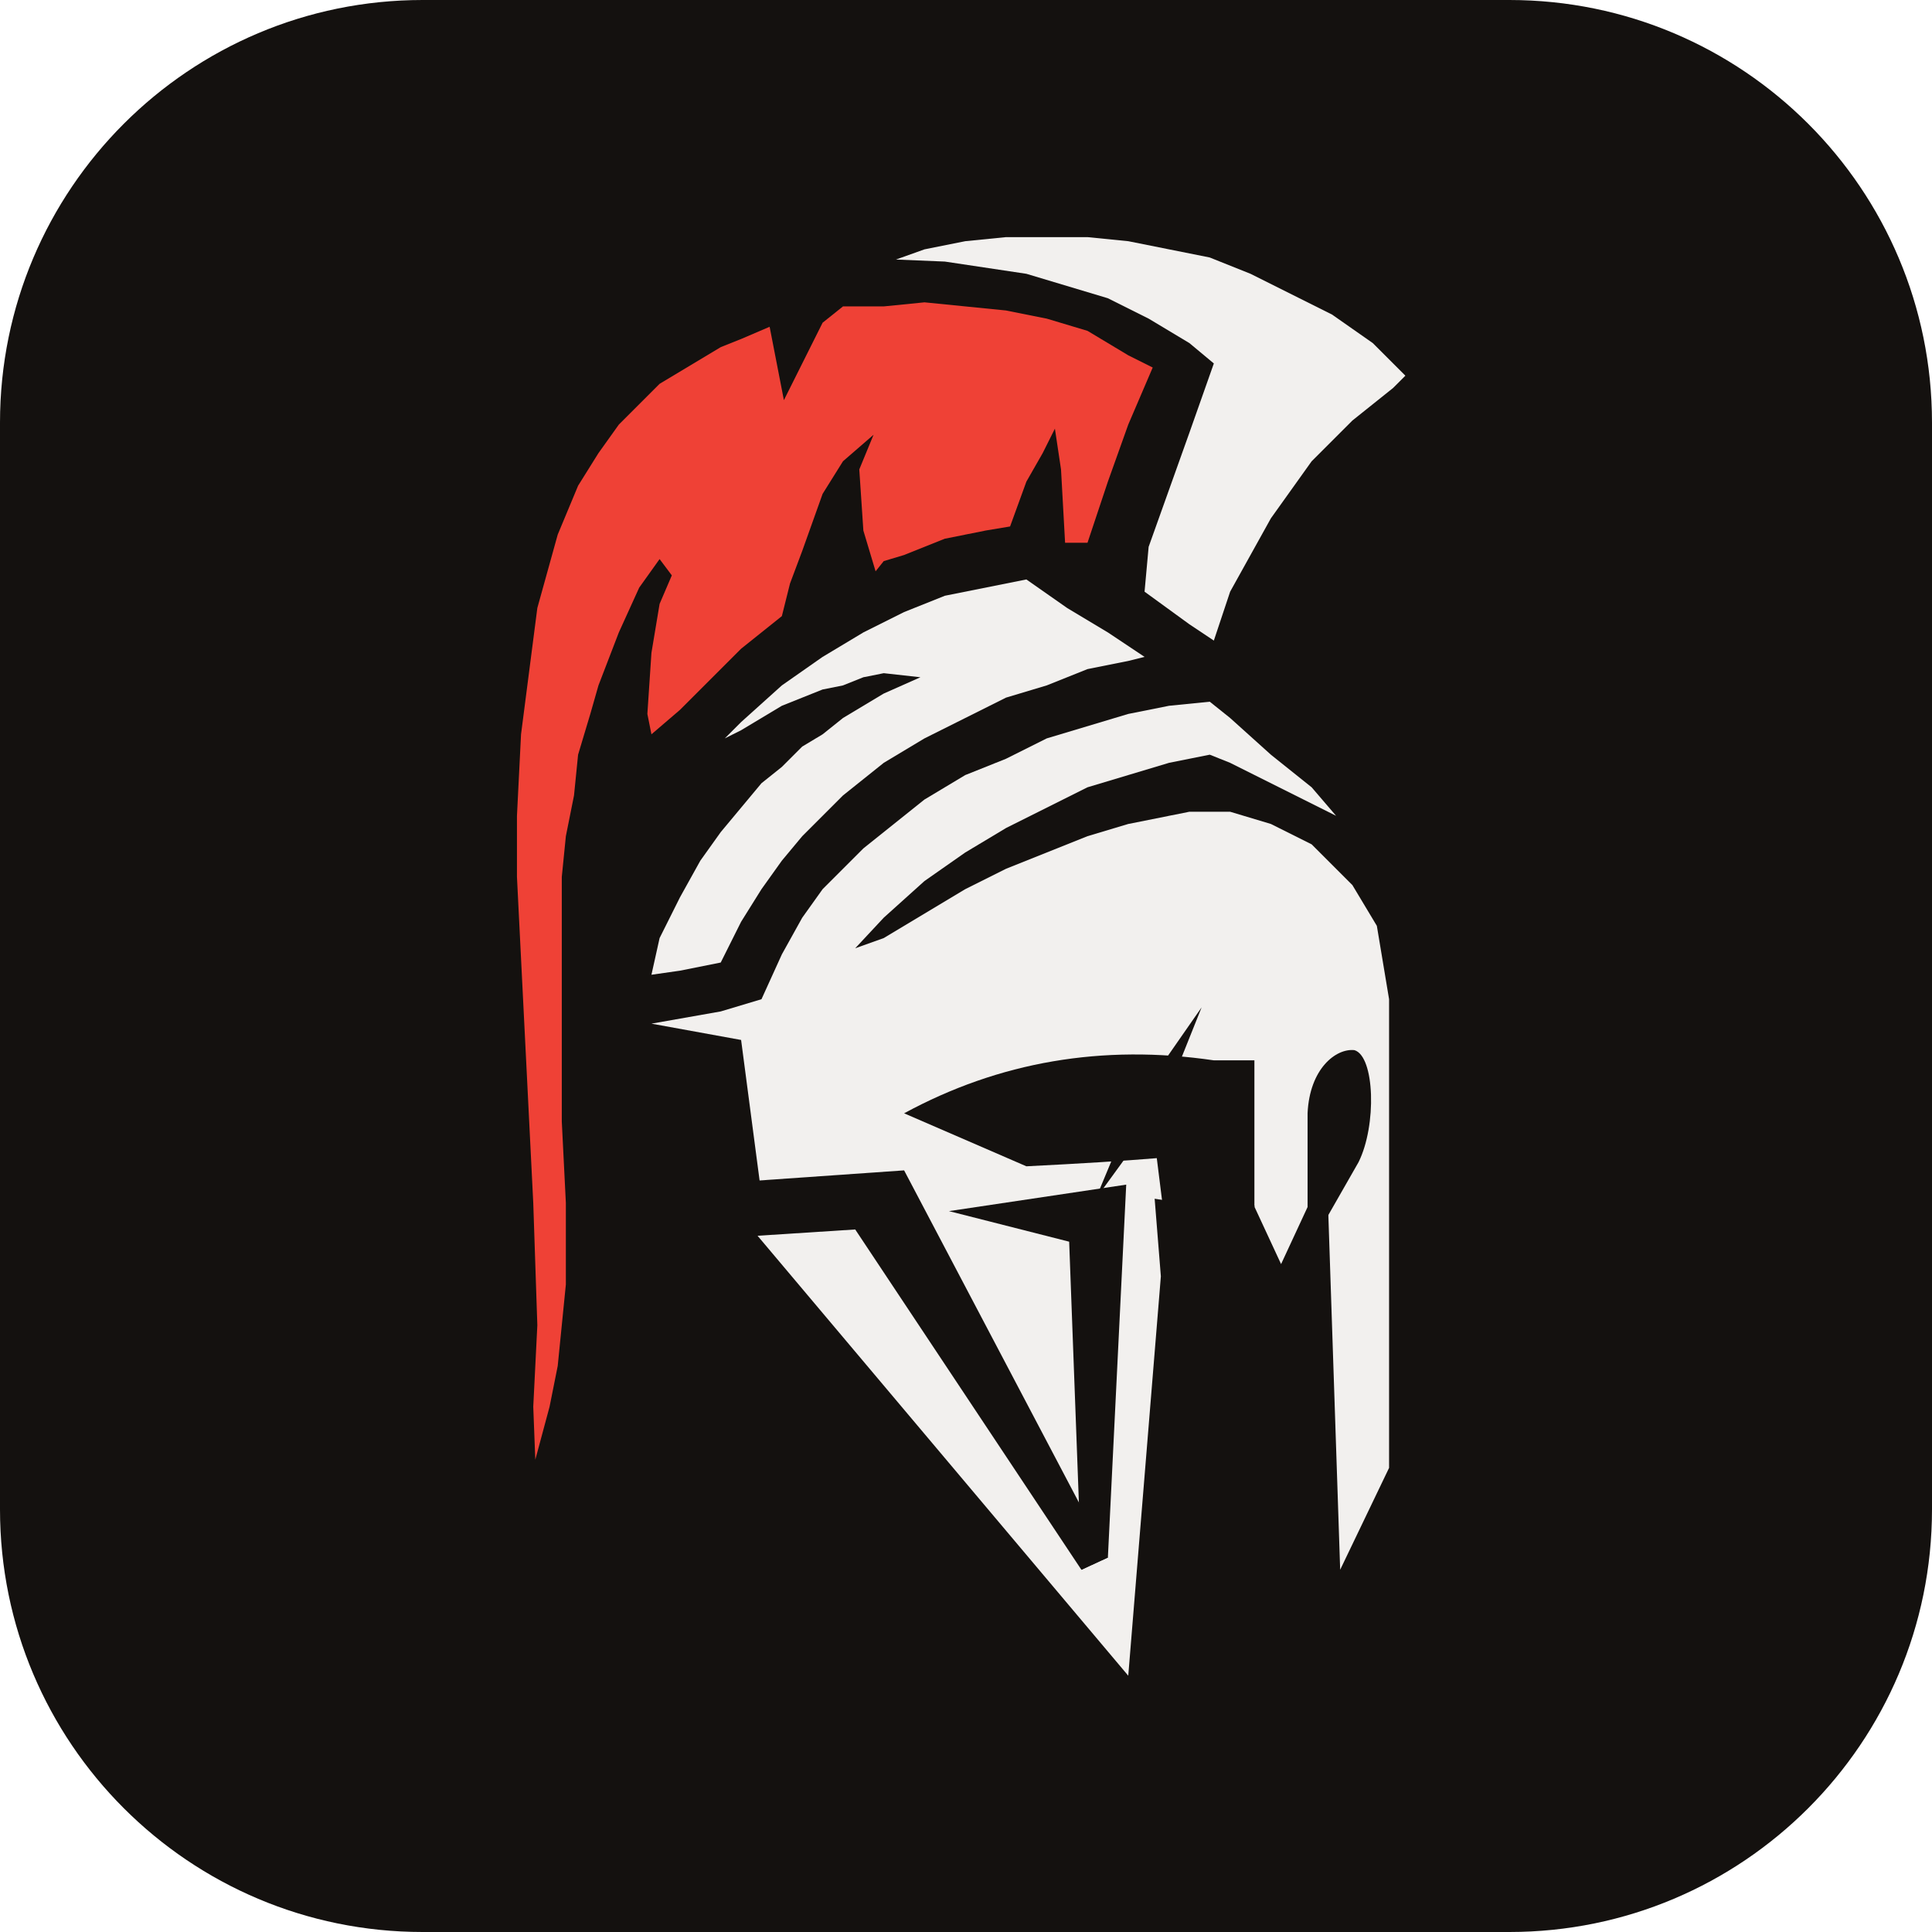
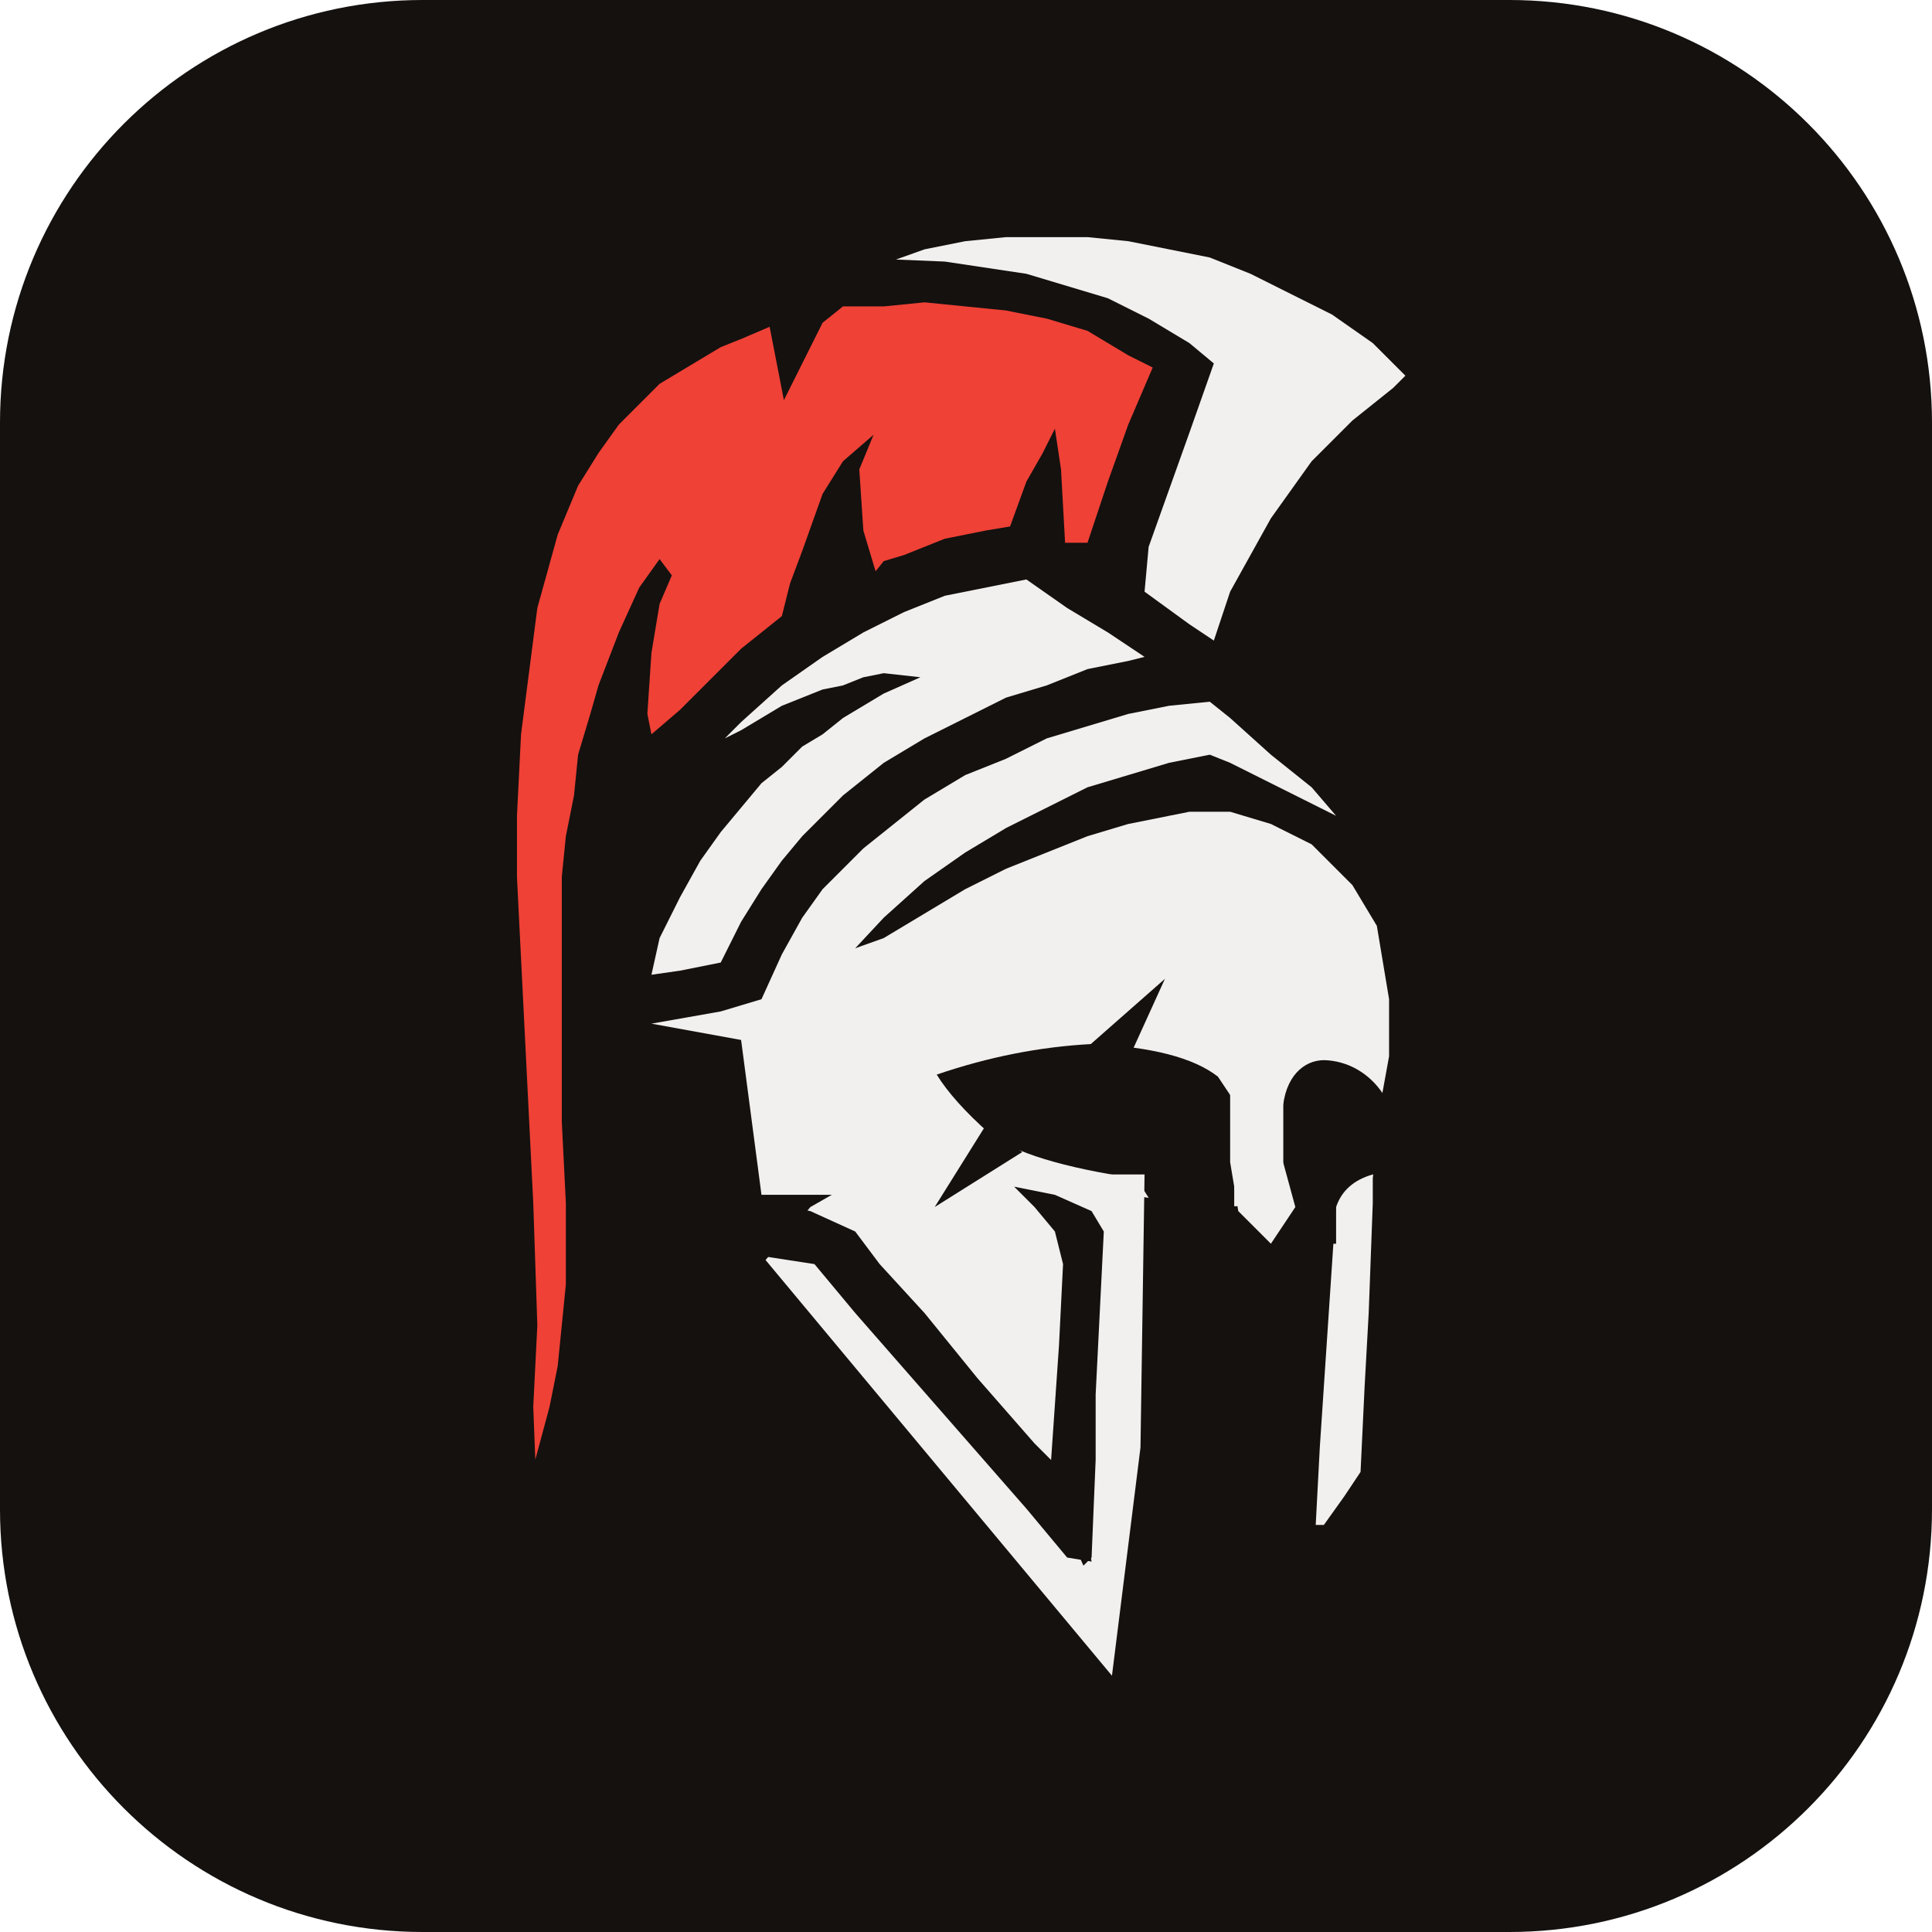
<svg xmlns="http://www.w3.org/2000/svg" viewBox="0 0 512 512">
  <rect width="512" height="512" rx="112" fill="#14110f" />
  <g transform="translate(137 38) scale(0.54)">
    <path fill="#ef4136" d="M 9 646 L 8 620 L 10 580 L 8 520 L 6 480 L 4 440 L 2 400 L 0 360 L 0 330 L 2 290 L 10 228 L 20 192 L 30 168 L 40 152 L 50 138 L 60 128 L 70 118 L 80 112 L 100 100 L 110 96 L 124 90 L 131 126 L 140 108 L 150 88 L 160 80 L 180 80 L 200 78 L 220 80 L 240 82 L 260 86 L 280 92 L 300 104 L 312 110 L 300 138 L 290 166 L 280 196 L 269 196 L 267 160 L 264 140 L 258 152 L 250 166 L 242 188 L 230 190 L 220 192 L 210 194 L 200 198 L 190 202 L 180 205 L 176 210 L 170 190 L 168 160 L 175 143 L 160 156 L 150 172 L 140 200 L 134 216 L 130 232 L 120 240 L 110 248 L 100 258 L 90 268 L 80 278 L 66 290 L 64 280 L 66 250 L 70 226 L 76 212 L 70 204 L 60 218 L 50 240 L 40 266 L 36 280 L 30 300 L 28 320 L 24 340 L 22 360 L 22 400 L 22 440 L 22 480 L 24 520 L 24 560 L 20 600 L 16 620 Z" />
    <path fill="#f2f0ee" d="M 186 57 L 200 52 L 220 48 L 240 46 L 280 46 L 300 48 L 320 52 L 340 56 L 360 64 L 380 74 L 400 84 L 420 98 L 436 114 L 430 120 L 410 136 L 390 156 L 370 184 L 350 220 L 342 244 L 330 236 L 308 220 L 310 198 L 320 170 L 330 142 L 342 108 L 330 98 L 310 86 L 290 76 L 270 70 L 250 64 L 230 61 L 210 58 Z" />
-     <path fill="#f2f0ee" d="M 66 432 L 100 426 L 120 420 L 130 398 L 140 380 L 150 366 L 160 356 L 170 346 L 180 338 L 190 330 L 200 322 L 220 310 L 240 302 L 260 292 L 280 286 L 300 280 L 320 276 L 340 274 L 350 282 L 370 300 L 390 316 L 402 330 L 390 324 L 370 314 L 350 304 L 340 300 L 320 304 L 300 310 L 280 316 L 260 326 L 240 336 L 220 348 L 200 362 L 180 380 L 166 395 L 180 390 L 200 378 L 220 366 L 240 356 L 260 348 L 280 340 L 300 334 L 330 328 L 350 328 L 370 334 L 390 344 L 410 364 L 422 384 L 428 420 L 428 650 L 404 700 L 398 520 L 340 522 L 300 516 L 120 516 L 110 440 Z" />
+     <path fill="#f2f0ee" d="M 66 432 L 100 426 L 120 420 L 130 398 L 140 380 L 150 366 L 160 356 L 170 346 L 180 338 L 190 330 L 200 322 L 220 310 L 240 302 L 260 292 L 280 286 L 300 280 L 320 276 L 340 274 L 350 282 L 370 300 L 390 316 L 402 330 L 390 324 L 370 314 L 350 304 L 340 300 L 320 304 L 300 310 L 280 316 L 260 326 L 240 336 L 220 348 L 200 362 L 180 380 L 166 395 L 180 390 L 200 378 L 220 366 L 240 356 L 260 348 L 280 340 L 300 334 L 330 328 L 350 328 L 370 334 L 390 344 L 410 364 L 422 384 L 428 420 L 428 448 L 424 470 L 420 508 L 420 520 L 418 574 L 416 610 L 414 652 L 406 664 L 396 678 L 392 678 L 394 640 L 396 610 L 398 580 L 400 550 L 402 520 L 340 522 L 300 516 L 120 516 L 110 440 Z" />
    <path fill="#f2f0ee" d="M 102 292 L 110 284 L 130 266 L 150 252 L 170 240 L 190 230 L 210 222 L 230 218 L 250 214 L 270 228 L 290 240 L 308 252 L 300 254 L 280 258 L 260 266 L 240 272 L 220 282 L 200 292 L 190 298 L 180 304 L 170 312 L 160 320 L 150 330 L 140 340 L 130 352 L 120 366 L 110 382 L 100 402 L 80 406 L 66 408 L 70 390 L 80 370 L 90 352 L 100 338 L 110 326 L 120 314 L 130 306 L 140 296 L 150 290 L 160 282 L 170 276 L 180 270 L 198 262 L 180 260 L 170 262 L 160 266 L 150 268 L 140 272 L 130 276 L 120 282 L 110 288 Z" />
-     <path fill="#14110f" d="M 190 476 Q 260 438 342 450 L 362 450 L 362 604 L 350 600 L 342 540 L 318 530 L 314 498 Q 290 500 250 502 Z" />
-     <path fill="#14110f" d="M 388 476 C 389 454 402 444 411 445 C 421 448 422 482 413 500 L 397 528 L 388 528 Z" />
-     <path fill="#f2f0ee" d="M 118 536 L 172 506 L 312 506 L 316 556 L 300 752 Z" />
-     <path fill="#14110f" d="M 336 424 L 316 474 L 284 518 L 304 470 Z" />
-     <path fill="#f2f0ee" d="M 362 450 L 388 450 L 388 522 L 375 550 L 362 522 Z" />
-     <path fill="#14110f" d="M 104 510 L 190 504 L 290 694 L 277 700 L 166 533 L 104 537 Z" />
-     <path fill="#14110f" d="M 212 524 L 299 511 L 290 694 L 277 700 L 271 539 Z" />
+     <path fill="#14110f" d="M 206 457 Q 244 444 282 442 Q 326 444 344 458 L 352 470 L 352 604 L 340 600 L 342 540 L 318 530 L 304 508 Q 250 500 232 486 Q 214 470 206 457 Z" />
+     <path fill="#14110f" d="M 376 540 L 376 472 C 378 456 388 449 398 450 C 410 451 420 458 426 468 L 440 468 L 440 506 L 420 506 Q 406 510 402 522 L 402 540 Z" />
+     <path fill="#f2f0ee" d="M 122 548 L 144 522 L 172 506 L 308 506 L 306 640 L 292 752 Z" />
+     <path fill="#14110f" d="M 268 454 L 318 410 L 298 454 Z" />
+     <path fill="#14110f" d="M 230 482 L 205 522 L 248 495 Z" />
+     <path fill="#f2f0ee" d="M 350 450 L 376 450 L 376 500 L 382 522 L 370 540 L 354 524 L 350 500 Z" />
+     <path fill="#14110f" d="M 104 516 L 144 524 L 166 534 L 178 550 L 200 574 L 226 606 L 254 638 L 262 646 L 276 660 L 282 696 L 270 694 L 250 670 L 222 638 L 194 606 L 166 574 L 146 550 L 120 546 L 104 548 Z" />
+     <path fill="#14110f" d="M 244 512 L 264 516 L 282 524 L 288 534 L 286 574 L 284 614 L 284 646 L 282 694 L 278 698 L 270 680 L 262 648 L 266 590 L 268 550 L 264 534 L 254 522 Z" />
  </g>
</svg>
